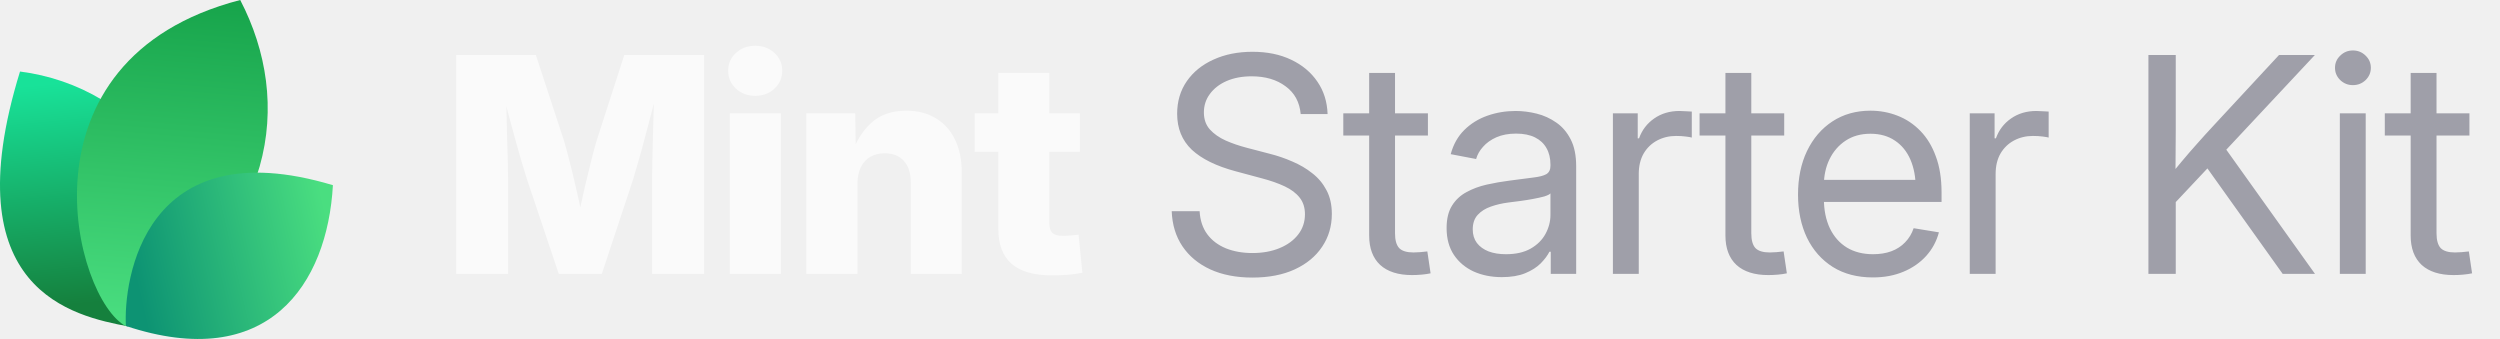
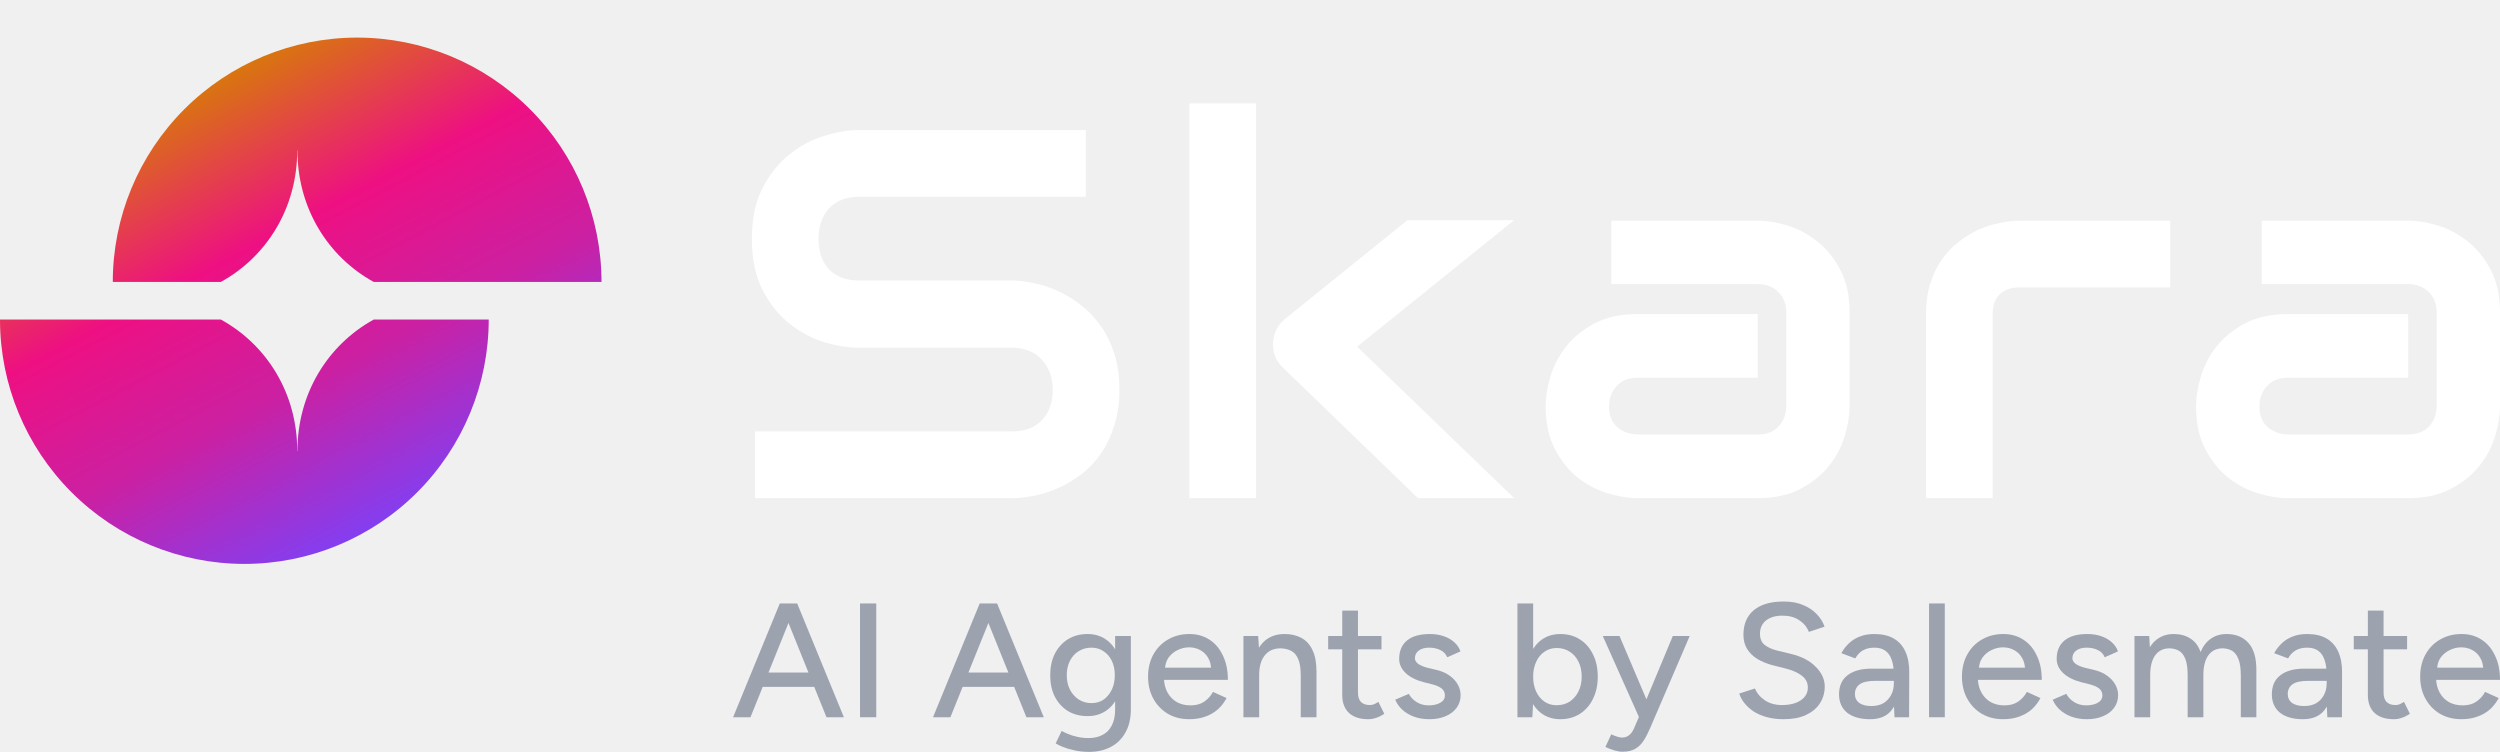
- <svg xmlns="http://www.w3.org/2000/svg" width="177" height="24" viewBox="0 0 177 24" fill="none">
-   <path d="M9.061 23.108C5.268 22.377 -3.391 20.627 1.417 5.064C9.634 6.099 16.973 14.064 9.061 23.108Z" fill="url(#paint0_linear_17557_2145)" />
-   <path d="M8.919 23.094C5.276 21.222 0.784 4.209 17.007 0C20.757 7.193 19.621 16.545 8.919 23.094Z" fill="url(#paint1_linear_17557_2145)" />
-   <path d="M8.914 23.079C8.735 19.882 10.159 9.085 23.57 13.111C23.181 20.123 18.984 26.418 8.914 23.079Z" fill="url(#paint2_linear_17557_2145)" />
-   <path d="M32.301 19.392V3.894H37.938L39.925 9.948C40.036 10.315 40.164 10.787 40.31 11.362C40.462 11.938 40.611 12.552 40.757 13.204C40.91 13.855 41.048 14.483 41.173 15.086C41.305 15.682 41.412 16.192 41.495 16.615H40.695C40.771 16.192 40.871 15.682 40.996 15.086C41.128 14.49 41.267 13.866 41.412 13.214C41.565 12.562 41.714 11.948 41.86 11.373C42.005 10.79 42.133 10.315 42.244 9.948L44.2 3.894H49.848V19.392H46.166V12.704C46.166 12.357 46.173 11.917 46.187 11.383C46.2 10.849 46.214 10.27 46.228 9.646C46.249 9.022 46.266 8.391 46.28 7.753C46.301 7.115 46.311 6.519 46.311 5.964H46.623C46.485 6.561 46.332 7.181 46.166 7.826C45.999 8.471 45.833 9.102 45.666 9.719C45.507 10.336 45.351 10.901 45.198 11.414C45.053 11.928 44.928 12.357 44.824 12.704L42.608 19.392H39.561L37.314 12.704C37.203 12.357 37.072 11.928 36.919 11.414C36.773 10.901 36.614 10.34 36.441 9.729C36.274 9.112 36.104 8.481 35.931 7.836C35.764 7.192 35.608 6.567 35.463 5.964H35.827C35.834 6.512 35.844 7.105 35.858 7.743C35.872 8.374 35.886 9.005 35.9 9.636C35.92 10.26 35.938 10.839 35.952 11.373C35.965 11.907 35.972 12.351 35.972 12.704V19.392H32.301ZM51.668 19.392V8.024H55.288V19.392H51.668ZM53.468 6.786C52.927 6.786 52.473 6.616 52.105 6.276C51.738 5.93 51.554 5.507 51.554 5.007C51.554 4.508 51.738 4.088 52.105 3.749C52.473 3.409 52.927 3.239 53.468 3.239C54.009 3.239 54.463 3.409 54.83 3.749C55.198 4.082 55.382 4.501 55.382 5.007C55.382 5.507 55.198 5.93 54.83 6.276C54.463 6.616 54.009 6.786 53.468 6.786ZM60.708 13.027V19.392H57.088V8.024H60.551L60.593 10.967H60.281C60.593 10.024 61.061 9.268 61.685 8.7C62.309 8.124 63.138 7.836 64.171 7.836C64.975 7.836 65.672 8.017 66.262 8.377C66.851 8.731 67.302 9.234 67.614 9.885C67.933 10.537 68.092 11.307 68.092 12.194V19.392H64.483V12.912C64.483 12.26 64.32 11.754 63.994 11.394C63.675 11.033 63.221 10.853 62.632 10.853C62.25 10.853 61.914 10.936 61.623 11.102C61.332 11.269 61.106 11.515 60.947 11.841C60.787 12.16 60.708 12.555 60.708 13.027ZM76.456 8.024V10.749H69.008V8.024H76.456ZM70.683 5.163H74.292V15.783C74.292 16.102 74.361 16.334 74.5 16.48C74.646 16.625 74.899 16.698 75.259 16.698C75.405 16.698 75.596 16.688 75.831 16.667C76.074 16.646 76.251 16.629 76.362 16.615L76.632 19.309C76.313 19.378 75.963 19.427 75.582 19.455C75.207 19.482 74.836 19.496 74.469 19.496C73.2 19.496 72.25 19.222 71.619 18.674C70.995 18.127 70.683 17.308 70.683 16.22V5.163Z" fill="#FAFAFA" />
-   <path d="M88.667 19.652C87.523 19.652 86.528 19.458 85.682 19.07C84.843 18.681 84.188 18.137 83.716 17.437C83.245 16.736 82.992 15.908 82.957 14.951H84.933C84.968 15.596 85.148 16.14 85.474 16.584C85.8 17.021 86.24 17.354 86.795 17.582C87.35 17.804 87.974 17.915 88.667 17.915C89.388 17.915 90.026 17.801 90.581 17.572C91.143 17.343 91.583 17.024 91.902 16.615C92.228 16.199 92.391 15.717 92.391 15.169C92.391 14.698 92.266 14.306 92.017 13.994C91.767 13.675 91.413 13.408 90.956 13.193C90.498 12.978 89.954 12.787 89.323 12.621L87.502 12.132C86.123 11.765 85.082 11.255 84.382 10.603C83.689 9.944 83.342 9.095 83.342 8.055C83.342 7.174 83.571 6.404 84.028 5.746C84.486 5.087 85.117 4.577 85.921 4.217C86.726 3.849 87.645 3.666 88.678 3.666C89.718 3.666 90.63 3.853 91.413 4.227C92.204 4.602 92.824 5.122 93.275 5.787C93.726 6.446 93.965 7.209 93.993 8.076H92.089C92.013 7.23 91.656 6.574 91.018 6.11C90.387 5.638 89.586 5.403 88.615 5.403C87.95 5.403 87.36 5.513 86.847 5.735C86.341 5.957 85.946 6.262 85.661 6.651C85.377 7.032 85.235 7.469 85.235 7.961C85.235 8.447 85.377 8.849 85.661 9.168C85.946 9.48 86.317 9.74 86.774 9.948C87.232 10.149 87.724 10.319 88.251 10.457L89.884 10.884C90.439 11.023 90.977 11.206 91.496 11.435C92.023 11.657 92.495 11.934 92.911 12.267C93.334 12.593 93.67 12.995 93.92 13.474C94.17 13.945 94.294 14.504 94.294 15.149C94.294 16.015 94.066 16.788 93.608 17.468C93.157 18.148 92.512 18.681 91.673 19.07C90.834 19.458 89.832 19.652 88.667 19.652ZM101.097 8.024V9.594H95.106V8.024H101.097ZM96.937 5.163H98.767V16.521C98.767 17 98.865 17.347 99.059 17.562C99.26 17.77 99.6 17.874 100.078 17.874C100.21 17.874 100.366 17.867 100.546 17.853C100.733 17.832 100.903 17.815 101.056 17.801L101.285 19.351C101.097 19.392 100.886 19.423 100.65 19.444C100.414 19.465 100.189 19.475 99.974 19.475C98.996 19.475 98.244 19.236 97.717 18.758C97.197 18.272 96.937 17.579 96.937 16.677V5.163ZM106.33 19.621C105.595 19.621 104.932 19.489 104.343 19.226C103.754 18.955 103.285 18.564 102.939 18.05C102.592 17.53 102.419 16.896 102.419 16.147C102.419 15.495 102.547 14.965 102.804 14.556C103.06 14.146 103.403 13.828 103.833 13.599C104.263 13.363 104.742 13.186 105.269 13.068C105.796 12.95 106.333 12.857 106.881 12.787C107.574 12.69 108.132 12.617 108.555 12.569C108.978 12.52 109.287 12.441 109.481 12.33C109.675 12.212 109.772 12.014 109.772 11.737V11.654C109.772 11.203 109.679 10.815 109.492 10.489C109.311 10.163 109.041 9.91 108.68 9.729C108.32 9.549 107.872 9.459 107.338 9.459C106.805 9.459 106.34 9.546 105.945 9.719C105.556 9.892 105.241 10.118 104.998 10.395C104.755 10.665 104.593 10.953 104.509 11.258L102.71 10.915C102.897 10.222 103.22 9.65 103.677 9.199C104.135 8.748 104.679 8.412 105.31 8.19C105.941 7.968 106.607 7.857 107.307 7.857C107.8 7.857 108.295 7.92 108.795 8.044C109.301 8.169 109.765 8.381 110.188 8.679C110.611 8.97 110.951 9.369 111.208 9.875C111.464 10.374 111.593 11.005 111.593 11.768V19.392H109.793V17.822H109.7C109.568 18.085 109.363 18.359 109.086 18.643C108.809 18.921 108.444 19.153 107.994 19.34C107.543 19.527 106.988 19.621 106.33 19.621ZM106.621 17.998C107.321 17.998 107.904 17.867 108.368 17.603C108.84 17.333 109.19 16.986 109.419 16.563C109.654 16.133 109.772 15.682 109.772 15.211V13.692C109.703 13.769 109.554 13.841 109.325 13.911C109.096 13.973 108.829 14.032 108.524 14.088C108.226 14.143 107.921 14.192 107.609 14.233C107.304 14.275 107.033 14.309 106.798 14.337C106.354 14.393 105.938 14.49 105.549 14.628C105.168 14.76 104.86 14.954 104.624 15.211C104.388 15.467 104.27 15.811 104.27 16.241C104.27 16.615 104.367 16.934 104.561 17.198C104.762 17.461 105.04 17.662 105.393 17.801C105.747 17.933 106.156 17.998 106.621 17.998ZM114.193 19.392V8.024H115.951V9.792H116.045C116.253 9.209 116.61 8.741 117.116 8.388C117.622 8.034 118.219 7.857 118.905 7.857C119.058 7.857 119.217 7.864 119.384 7.878C119.55 7.885 119.682 7.892 119.779 7.899V9.74C119.716 9.719 119.578 9.695 119.363 9.667C119.155 9.639 118.922 9.625 118.666 9.625C118.174 9.625 117.726 9.733 117.324 9.948C116.922 10.163 116.603 10.471 116.367 10.874C116.138 11.276 116.024 11.758 116.024 12.319V19.392H114.193ZM126.322 8.024V9.594H120.33V8.024H126.322ZM122.161 5.163H123.992V16.521C123.992 17 124.089 17.347 124.283 17.562C124.484 17.77 124.824 17.874 125.302 17.874C125.434 17.874 125.59 17.867 125.77 17.853C125.958 17.832 126.127 17.815 126.28 17.801L126.509 19.351C126.322 19.392 126.11 19.423 125.874 19.444C125.639 19.465 125.413 19.475 125.198 19.475C124.221 19.475 123.468 19.236 122.941 18.758C122.421 18.272 122.161 17.579 122.161 16.677V5.163ZM132.604 19.642C131.502 19.642 130.555 19.396 129.765 18.903C128.974 18.404 128.364 17.714 127.934 16.834C127.511 15.946 127.3 14.927 127.3 13.775C127.3 12.611 127.511 11.584 127.934 10.697C128.364 9.802 128.964 9.102 129.734 8.596C130.51 8.089 131.408 7.836 132.428 7.836C133.1 7.836 133.738 7.954 134.341 8.19C134.952 8.426 135.489 8.783 135.954 9.261C136.425 9.74 136.793 10.343 137.056 11.071C137.327 11.792 137.462 12.645 137.462 13.63V14.296H128.433V12.735H136.463L135.631 13.297C135.631 12.541 135.506 11.876 135.257 11.3C135.007 10.725 134.643 10.277 134.165 9.958C133.686 9.632 133.107 9.469 132.428 9.469C131.748 9.469 131.162 9.632 130.67 9.958C130.177 10.284 129.796 10.725 129.526 11.279C129.262 11.827 129.13 12.441 129.13 13.12V14.046C129.13 14.864 129.273 15.572 129.557 16.168C129.841 16.757 130.243 17.211 130.763 17.53C131.283 17.842 131.901 17.998 132.615 17.998C133.093 17.998 133.523 17.929 133.905 17.79C134.293 17.645 134.619 17.433 134.882 17.156C135.153 16.879 135.354 16.546 135.486 16.157L137.275 16.449C137.108 17.08 136.81 17.634 136.38 18.113C135.95 18.591 135.413 18.966 134.768 19.236C134.123 19.507 133.402 19.642 132.604 19.642ZM139.459 19.392V8.024H141.217V9.792H141.311C141.519 9.209 141.876 8.741 142.382 8.388C142.888 8.034 143.485 7.857 144.171 7.857C144.324 7.857 144.483 7.864 144.649 7.878C144.816 7.885 144.948 7.892 145.045 7.899V9.74C144.982 9.719 144.844 9.695 144.629 9.667C144.421 9.639 144.188 9.625 143.932 9.625C143.439 9.625 142.992 9.733 142.59 9.948C142.188 10.163 141.869 10.471 141.633 10.874C141.404 11.276 141.29 11.758 141.29 12.319V19.392H139.459ZM153.429 14.961V12.715C153.783 12.257 154.136 11.82 154.49 11.404C154.844 10.981 155.204 10.565 155.572 10.156C155.939 9.74 156.314 9.327 156.695 8.918L161.355 3.894H163.893L157.277 10.967H157.184L153.429 14.961ZM152.108 19.392V3.894H154.043V9.241L154.022 12.559L154.043 13.505V19.392H152.108ZM161.615 19.392L155.967 11.477L157.173 9.969L163.903 19.392H161.615ZM165.661 19.392V8.024H167.492V19.392H165.661ZM166.587 6.027C166.24 6.027 165.942 5.909 165.692 5.673C165.443 5.43 165.318 5.139 165.318 4.799C165.318 4.459 165.443 4.172 165.692 3.936C165.942 3.693 166.24 3.572 166.587 3.572C166.934 3.572 167.232 3.693 167.482 3.936C167.731 4.172 167.856 4.459 167.856 4.799C167.856 5.139 167.731 5.43 167.482 5.673C167.232 5.909 166.934 6.027 166.587 6.027ZM174.836 8.024V9.594H168.844V8.024H174.836ZM170.675 5.163H172.506V16.521C172.506 17 172.603 17.347 172.797 17.562C172.998 17.77 173.338 17.874 173.816 17.874C173.948 17.874 174.104 17.867 174.284 17.853C174.472 17.832 174.641 17.815 174.794 17.801L175.023 19.351C174.836 19.392 174.624 19.423 174.388 19.444C174.153 19.465 173.927 19.475 173.712 19.475C172.735 19.475 171.982 19.236 171.455 18.758C170.935 18.272 170.675 17.579 170.675 16.677V5.163Z" fill="#9F9FA9" />
+ <svg xmlns="http://www.w3.org/2000/svg" width="133" height="40" viewBox="0 0 133 40" fill="none">
+   <path d="M26 17C26 20.448 24.63 23.754 22.192 26.192C19.754 28.63 16.448 30 13 30C9.552 30 6.246 28.63 3.808 26.192C1.37 23.754 3.63693e-05 20.448 0 17H11.75C14.202 18.347 15.821 20.94 15.812 24H15.825C15.82 20.942 17.436 18.348 19.883 17H26ZM19 2C22.448 2 25.754 3.37 28.192 5.808C30.63 8.246 32 11.552 32 15H19.883C17.436 13.652 15.82 11.058 15.825 8H15.812C15.812 11.06 14.196 13.653 11.747 15H6C6 11.552 7.37 8.246 9.808 5.808C12.246 3.37 15.552 2 19 2Z" fill="url(#paint0_linear_23587_8270)" />
+   <path d="M59.553 20.738C59.553 21.439 59.462 22.072 59.28 22.636C59.108 23.191 58.876 23.683 58.584 24.11C58.293 24.538 57.952 24.902 57.561 25.203C57.17 25.503 56.765 25.749 56.347 25.94C55.928 26.131 55.501 26.272 55.064 26.363C54.636 26.454 54.232 26.5 53.85 26.5H40.164V22.95H53.85C54.532 22.95 55.059 22.75 55.432 22.349C55.815 21.949 56.006 21.412 56.006 20.738C56.006 20.41 55.956 20.11 55.855 19.837C55.755 19.564 55.61 19.327 55.419 19.127C55.237 18.927 55.01 18.772 54.737 18.663C54.473 18.553 54.177 18.499 53.85 18.499H45.69C45.117 18.499 44.498 18.399 43.834 18.198C43.17 17.989 42.552 17.657 41.978 17.202C41.414 16.746 40.941 16.15 40.559 15.413C40.187 14.676 40 13.774 40 12.709C40 11.644 40.187 10.748 40.559 10.02C40.941 9.282 41.414 8.686 41.978 8.231C42.552 7.767 43.17 7.434 43.834 7.234C44.498 7.025 45.117 6.92 45.69 6.92H57.766V10.47H45.69C45.017 10.47 44.489 10.675 44.107 11.085C43.734 11.494 43.548 12.036 43.548 12.709C43.548 13.392 43.734 13.934 44.107 14.334C44.489 14.726 45.017 14.921 45.69 14.921H53.877C54.259 14.93 54.664 14.985 55.091 15.085C55.519 15.176 55.942 15.322 56.36 15.522C56.788 15.722 57.193 15.977 57.575 16.287C57.957 16.587 58.293 16.951 58.584 17.379C58.885 17.807 59.121 18.298 59.294 18.854C59.467 19.409 59.553 20.037 59.553 20.738Z" fill="white" />
+   <path d="M80.552 26.5H75.435L68.285 19.591C67.885 19.227 67.698 18.772 67.726 18.226C67.744 17.971 67.807 17.734 67.917 17.516C68.035 17.288 68.194 17.097 68.394 16.942L74.876 11.713H80.552L72.201 18.444L80.552 26.5ZM66.825 26.5H63.277V5.5H66.825V26.5Z" fill="white" />
+   <path d="M98.398 21.612C98.398 22.103 98.312 22.636 98.139 23.209C97.966 23.774 97.684 24.302 97.293 24.793C96.911 25.276 96.406 25.681 95.779 26.009C95.16 26.336 94.405 26.5 93.513 26.5H87.114C86.623 26.5 86.091 26.413 85.518 26.241C84.954 26.068 84.426 25.79 83.935 25.408C83.453 25.016 83.048 24.511 82.72 23.892C82.393 23.264 82.229 22.504 82.229 21.612C82.229 21.12 82.316 20.588 82.488 20.014C82.661 19.441 82.939 18.913 83.321 18.43C83.712 17.939 84.217 17.529 84.835 17.202C85.463 16.874 86.223 16.71 87.114 16.71H93.513V20.096H87.114C86.632 20.096 86.259 20.246 85.995 20.547C85.731 20.838 85.599 21.202 85.599 21.639C85.599 22.103 85.749 22.468 86.05 22.732C86.359 22.986 86.723 23.114 87.141 23.114H93.513C93.996 23.114 94.369 22.968 94.632 22.677C94.896 22.386 95.028 22.021 95.028 21.584V16.628C95.028 16.164 94.883 15.795 94.591 15.522C94.309 15.249 93.95 15.113 93.513 15.113H85.722V11.74H93.513C94.005 11.74 94.532 11.826 95.096 11.999C95.669 12.172 96.197 12.454 96.679 12.846C97.17 13.228 97.58 13.733 97.907 14.361C98.235 14.98 98.398 15.736 98.398 16.628V21.612Z" fill="white" />
+   <path d="M115.454 15.29H107.471C106.989 15.29 106.625 15.413 106.38 15.659C106.134 15.895 106.011 16.246 106.011 16.71V26.5H102.464V16.71C102.464 16.1 102.541 15.554 102.696 15.072C102.85 14.589 103.055 14.166 103.31 13.802C103.573 13.428 103.874 13.114 104.21 12.86C104.547 12.596 104.897 12.382 105.261 12.218C105.634 12.054 106.007 11.936 106.38 11.863C106.762 11.781 107.117 11.74 107.444 11.74H115.454V15.29Z" fill="white" />
+   <path d="M133 21.612C133 22.103 132.914 22.636 132.741 23.209C132.568 23.774 132.286 24.302 131.895 24.793C131.513 25.276 131.008 25.681 130.38 26.009C129.762 26.336 129.007 26.5 128.115 26.5H121.716C121.224 26.5 120.692 26.413 120.119 26.241C119.555 26.068 119.028 25.79 118.536 25.408C118.054 25.016 117.649 24.511 117.322 23.892C116.994 23.264 116.831 22.504 116.831 21.612C116.831 21.12 116.917 20.588 117.09 20.014C117.263 19.441 117.54 18.913 117.922 18.43C118.313 17.939 118.818 17.529 119.437 17.202C120.065 16.874 120.824 16.71 121.716 16.71H128.115V20.096H121.716C121.233 20.096 120.86 20.246 120.597 20.547C120.333 20.838 120.201 21.202 120.201 21.639C120.201 22.103 120.351 22.468 120.651 22.732C120.961 22.986 121.324 23.114 121.743 23.114H128.115C128.597 23.114 128.97 22.968 129.234 22.677C129.498 22.386 129.63 22.021 129.63 21.584V16.628C129.63 16.164 129.484 15.795 129.193 15.522C128.911 15.249 128.552 15.113 128.115 15.113H120.324V11.74H128.115C128.606 11.74 129.134 11.826 129.698 11.999C130.271 12.172 130.799 12.454 131.281 12.846C131.772 13.228 132.181 13.733 132.509 14.361C132.836 14.98 133 15.736 133 16.628V21.612Z" fill="white" />
+   <path d="M130.947 38.262C130.518 38.262 130.139 38.166 129.81 37.976C129.481 37.78 129.223 37.512 129.035 37.172C128.847 36.832 128.753 36.44 128.753 35.996C128.753 35.552 128.847 35.16 129.035 34.819C129.223 34.479 129.481 34.214 129.81 34.024C130.145 33.828 130.527 33.73 130.956 33.73C131.361 33.73 131.717 33.831 132.022 34.032C132.327 34.228 132.565 34.511 132.736 34.88C132.912 35.243 133 35.673 133 36.169H129.44L129.599 36.039C129.599 36.344 129.661 36.61 129.784 36.835C129.907 37.059 130.075 37.232 130.286 37.353C130.498 37.469 130.738 37.526 131.009 37.526C131.302 37.526 131.546 37.46 131.74 37.328C131.94 37.189 132.095 37.016 132.207 36.809L132.93 37.137C132.812 37.362 132.659 37.561 132.471 37.734C132.283 37.901 132.06 38.031 131.802 38.123C131.549 38.215 131.264 38.262 130.947 38.262ZM129.652 35.65L129.484 35.52H132.269L132.11 35.65C132.11 35.396 132.057 35.18 131.951 35.001C131.846 34.817 131.705 34.678 131.529 34.586C131.352 34.488 131.156 34.439 130.938 34.439C130.727 34.439 130.521 34.488 130.321 34.586C130.128 34.678 129.966 34.814 129.837 34.992C129.713 35.171 129.652 35.39 129.652 35.65Z" fill="#9CA3AF" />
+   <path d="M127.353 38.262C126.912 38.262 126.572 38.152 126.331 37.933C126.09 37.708 125.97 37.388 125.97 36.973V32.484H126.807V36.852C126.807 37.065 126.86 37.23 126.965 37.345C127.077 37.454 127.236 37.509 127.441 37.509C127.5 37.509 127.565 37.498 127.635 37.475C127.705 37.452 127.791 37.405 127.891 37.336L128.208 37.976C128.055 38.074 127.908 38.146 127.767 38.192C127.632 38.239 127.494 38.262 127.353 38.262ZM125.221 34.543V33.834H128.058V34.543H125.221Z" fill="#9CA3AF" />
+   <path d="M123.814 38.158L123.779 37.405V35.901C123.779 35.583 123.741 35.318 123.664 35.105C123.594 34.892 123.482 34.73 123.33 34.62C123.183 34.511 122.986 34.456 122.739 34.456C122.51 34.456 122.31 34.502 122.14 34.595C121.976 34.687 121.838 34.831 121.726 35.027L120.986 34.75C121.092 34.554 121.224 34.381 121.382 34.231C121.541 34.076 121.732 33.955 121.955 33.868C122.178 33.776 122.44 33.73 122.739 33.73C123.156 33.73 123.503 33.81 123.779 33.972C124.055 34.133 124.261 34.367 124.396 34.672C124.537 34.978 124.604 35.356 124.598 35.805L124.59 38.158H123.814ZM122.519 38.262C121.996 38.262 121.588 38.146 121.294 37.916C121.006 37.679 120.862 37.353 120.862 36.938C120.862 36.494 121.012 36.157 121.312 35.926C121.617 35.69 122.04 35.572 122.581 35.572H123.805V36.221H122.81C122.404 36.221 122.12 36.284 121.955 36.411C121.791 36.532 121.708 36.702 121.708 36.921C121.708 37.123 121.785 37.281 121.937 37.397C122.096 37.506 122.313 37.561 122.589 37.561C122.83 37.561 123.039 37.512 123.215 37.414C123.391 37.31 123.529 37.166 123.629 36.982C123.729 36.797 123.779 36.587 123.779 36.35H124.07C124.07 36.938 123.941 37.405 123.682 37.751C123.429 38.092 123.042 38.262 122.519 38.262Z" fill="#9CA3AF" />
+   <path d="M113.554 38.158V33.834H114.338L114.374 34.43C114.515 34.2 114.691 34.027 114.902 33.911C115.114 33.79 115.358 33.73 115.634 33.73C115.986 33.73 116.286 33.81 116.532 33.972C116.779 34.128 116.958 34.367 117.07 34.69C117.199 34.378 117.381 34.142 117.616 33.98C117.851 33.813 118.13 33.73 118.453 33.73C118.953 33.73 119.343 33.891 119.625 34.214C119.907 34.531 120.045 35.021 120.039 35.684V38.158H119.211V35.944C119.211 35.552 119.167 35.255 119.079 35.053C118.997 34.845 118.885 34.701 118.744 34.62C118.603 34.54 118.439 34.497 118.251 34.491C117.922 34.491 117.666 34.615 117.484 34.863C117.308 35.111 117.22 35.459 117.22 35.909V38.158H116.383V35.944C116.383 35.552 116.342 35.255 116.259 35.053C116.177 34.845 116.063 34.701 115.916 34.62C115.775 34.54 115.61 34.497 115.422 34.491C115.093 34.491 114.838 34.615 114.656 34.863C114.479 35.111 114.391 35.459 114.391 35.909V38.158H113.554Z" fill="#9CA3AF" />
+   <path d="M111.027 38.262C110.716 38.262 110.437 38.215 110.19 38.123C109.949 38.031 109.744 37.907 109.573 37.751C109.409 37.596 109.285 37.42 109.203 37.224L109.926 36.912C110.02 37.091 110.161 37.238 110.349 37.353C110.537 37.469 110.745 37.526 110.974 37.526C111.227 37.526 111.435 37.48 111.6 37.388C111.764 37.296 111.846 37.166 111.846 36.999C111.846 36.837 111.785 36.711 111.661 36.618C111.538 36.526 111.359 36.451 111.124 36.394L110.71 36.29C110.299 36.18 109.979 36.016 109.749 35.797C109.526 35.578 109.415 35.33 109.415 35.053C109.415 34.632 109.553 34.306 109.829 34.076C110.105 33.845 110.513 33.73 111.053 33.73C111.318 33.73 111.559 33.767 111.776 33.842C111.999 33.917 112.187 34.024 112.34 34.162C112.499 34.3 112.61 34.465 112.675 34.655L111.97 34.967C111.899 34.794 111.779 34.667 111.609 34.586C111.438 34.499 111.239 34.456 111.009 34.456C110.774 34.456 110.589 34.508 110.454 34.612C110.319 34.71 110.252 34.848 110.252 35.027C110.252 35.125 110.307 35.22 110.419 35.312C110.537 35.399 110.707 35.471 110.93 35.529L111.406 35.641C111.694 35.71 111.932 35.817 112.12 35.961C112.308 36.099 112.449 36.258 112.543 36.437C112.637 36.61 112.684 36.791 112.684 36.982C112.684 37.241 112.61 37.469 112.463 37.665C112.322 37.855 112.125 38.002 111.873 38.106C111.626 38.21 111.344 38.262 111.027 38.262Z" fill="#9CA3AF" />
+   <path d="M106.57 38.262C106.141 38.262 105.762 38.166 105.433 37.976C105.104 37.78 104.846 37.512 104.658 37.172C104.47 36.832 104.376 36.44 104.376 35.996C104.376 35.552 104.47 35.16 104.658 34.819C104.846 34.479 105.104 34.214 105.433 34.024C105.768 33.828 106.15 33.73 106.579 33.73C106.984 33.73 107.339 33.831 107.645 34.032C107.95 34.228 108.188 34.511 108.359 34.88C108.535 35.243 108.623 35.673 108.623 36.169H105.063L105.222 36.039C105.222 36.344 105.283 36.61 105.407 36.835C105.53 37.059 105.698 37.232 105.909 37.353C106.121 37.469 106.361 37.526 106.632 37.526C106.925 37.526 107.169 37.46 107.363 37.328C107.563 37.189 107.718 37.016 107.83 36.809L108.552 37.137C108.435 37.362 108.282 37.561 108.094 37.734C107.906 37.901 107.683 38.031 107.425 38.123C107.172 38.215 106.887 38.262 106.57 38.262ZM105.275 35.65L105.107 35.52H107.892L107.733 35.65C107.733 35.396 107.68 35.18 107.574 35.001C107.469 34.817 107.328 34.678 107.151 34.586C106.975 34.488 106.778 34.439 106.561 34.439C106.35 34.439 106.144 34.488 105.944 34.586C105.75 34.678 105.589 34.814 105.46 34.992C105.336 35.171 105.275 35.39 105.275 35.65Z" fill="#9CA3AF" />
+   <path d="M102.626 38.158V32.104H103.463V38.158H102.626Z" fill="#9CA3AF" />
+   <path d="M100.788 38.158L100.753 37.405V35.901C100.753 35.583 100.715 35.318 100.638 35.105C100.568 34.892 100.456 34.73 100.303 34.62C100.157 34.511 99.96 34.456 99.713 34.456C99.484 34.456 99.284 34.502 99.114 34.595C98.95 34.687 98.811 34.831 98.7 35.027L97.96 34.75C98.065 34.554 98.198 34.381 98.356 34.231C98.515 34.076 98.706 33.955 98.929 33.868C99.152 33.776 99.413 33.73 99.713 33.73C100.13 33.73 100.477 33.81 100.753 33.972C101.029 34.133 101.235 34.367 101.37 34.672C101.511 34.978 101.578 35.356 101.572 35.805L101.563 38.158H100.788ZM99.493 38.262C98.97 38.262 98.562 38.146 98.268 37.916C97.98 37.679 97.836 37.353 97.836 36.938C97.836 36.494 97.986 36.157 98.286 35.926C98.591 35.69 99.014 35.572 99.555 35.572H100.779V36.221H99.784C99.378 36.221 99.093 36.284 98.929 36.411C98.764 36.532 98.682 36.702 98.682 36.921C98.682 37.123 98.759 37.281 98.911 37.397C99.07 37.506 99.287 37.561 99.563 37.561C99.804 37.561 100.013 37.512 100.189 37.414C100.365 37.31 100.503 37.166 100.603 36.982C100.703 36.797 100.753 36.587 100.753 36.35H101.044C101.044 36.938 100.914 37.405 100.656 37.751C100.403 38.092 100.016 38.262 99.493 38.262Z" fill="#9CA3AF" />
+   <path d="M94.882 38.262C94.553 38.262 94.253 38.224 93.983 38.149C93.719 38.074 93.487 37.973 93.287 37.846C93.093 37.714 92.932 37.567 92.802 37.405C92.673 37.244 92.582 37.074 92.529 36.895L93.366 36.627C93.454 36.863 93.622 37.068 93.869 37.241C94.115 37.414 94.418 37.503 94.776 37.509C95.211 37.509 95.552 37.426 95.798 37.258C96.051 37.085 96.177 36.858 96.177 36.575C96.177 36.316 96.069 36.105 95.851 35.944C95.634 35.777 95.346 35.65 94.988 35.563L94.274 35.382C93.992 35.307 93.734 35.2 93.499 35.062C93.269 34.923 93.087 34.747 92.952 34.534C92.817 34.321 92.75 34.064 92.75 33.764C92.75 33.211 92.932 32.778 93.296 32.467C93.666 32.156 94.198 32 94.891 32C95.29 32 95.637 32.063 95.93 32.19C96.224 32.311 96.465 32.473 96.653 32.675C96.847 32.876 96.985 33.098 97.067 33.34L96.23 33.617C96.13 33.358 95.96 33.15 95.719 32.995C95.478 32.833 95.181 32.752 94.829 32.752C94.459 32.752 94.165 32.839 93.948 33.012C93.736 33.185 93.631 33.421 93.631 33.721C93.631 33.975 93.713 34.171 93.877 34.309C94.048 34.442 94.274 34.543 94.556 34.612L95.27 34.785C95.845 34.923 96.289 35.154 96.6 35.477C96.917 35.794 97.076 36.143 97.076 36.523C97.076 36.852 96.991 37.149 96.82 37.414C96.656 37.673 96.409 37.881 96.08 38.037C95.757 38.187 95.358 38.262 94.882 38.262Z" fill="#9CA3AF" />
+   <path d="M86.316 39.991C86.187 39.991 86.043 39.968 85.884 39.922C85.731 39.876 85.573 39.816 85.408 39.74L85.717 39.066C85.846 39.124 85.957 39.167 86.052 39.196C86.151 39.224 86.231 39.239 86.289 39.239C86.436 39.239 86.56 39.199 86.659 39.118C86.765 39.037 86.85 38.925 86.915 38.781L87.426 37.596L88.994 33.834H89.893L87.805 38.694C87.693 38.959 87.576 39.19 87.452 39.386C87.329 39.582 87.176 39.732 86.994 39.836C86.818 39.94 86.592 39.991 86.316 39.991ZM87.197 38.158L85.267 33.834H86.157L87.752 37.587L88.007 38.158H87.197Z" fill="#9CA3AF" />
+   <path d="M80.727 38.158V32.104H81.564V37.353L81.52 38.158H80.727ZM83.01 38.262C82.639 38.262 82.316 38.166 82.04 37.976C81.77 37.786 81.561 37.521 81.415 37.181C81.268 36.84 81.194 36.445 81.194 35.996C81.194 35.54 81.268 35.145 81.415 34.811C81.561 34.471 81.77 34.205 82.04 34.015C82.316 33.825 82.639 33.73 83.01 33.73C83.403 33.73 83.75 33.825 84.049 34.015C84.349 34.205 84.581 34.471 84.745 34.811C84.916 35.145 85.001 35.54 85.001 35.996C85.001 36.445 84.916 36.84 84.745 37.181C84.581 37.521 84.349 37.786 84.049 37.976C83.75 38.166 83.403 38.262 83.01 38.262ZM82.807 37.518C83.071 37.518 83.303 37.454 83.503 37.328C83.703 37.195 83.858 37.016 83.97 36.791C84.087 36.561 84.146 36.295 84.146 35.996C84.146 35.696 84.09 35.434 83.979 35.209C83.867 34.978 83.711 34.799 83.512 34.672C83.312 34.54 83.08 34.474 82.816 34.474C82.575 34.474 82.357 34.54 82.164 34.672C81.976 34.799 81.829 34.978 81.723 35.209C81.617 35.439 81.564 35.702 81.564 35.996C81.564 36.295 81.617 36.561 81.723 36.791C81.829 37.016 81.976 37.195 82.164 37.328C82.352 37.454 82.566 37.518 82.807 37.518Z" fill="#9CA3AF" />
+   <path d="M76.049 38.262C75.738 38.262 75.459 38.215 75.212 38.123C74.971 38.031 74.765 37.907 74.595 37.751C74.431 37.596 74.307 37.42 74.225 37.224L74.948 36.912C75.041 37.091 75.183 37.238 75.371 37.353C75.558 37.469 75.767 37.526 75.996 37.526C76.249 37.526 76.457 37.48 76.622 37.388C76.786 37.296 76.868 37.166 76.868 36.999C76.868 36.837 76.807 36.711 76.683 36.618C76.56 36.526 76.381 36.451 76.146 36.394L75.732 36.29C75.32 36.18 75 36.016 74.771 35.797C74.548 35.578 74.436 35.33 74.436 35.053C74.436 34.632 74.575 34.306 74.851 34.076C75.127 33.845 75.535 33.73 76.075 33.73C76.34 33.73 76.581 33.767 76.798 33.842C77.021 33.917 77.209 34.024 77.362 34.162C77.52 34.3 77.632 34.465 77.697 34.655L76.992 34.967C76.921 34.794 76.801 34.667 76.63 34.586C76.46 34.499 76.26 34.456 76.031 34.456C75.796 34.456 75.611 34.508 75.476 34.612C75.341 34.71 75.274 34.848 75.274 35.027C75.274 35.125 75.329 35.22 75.441 35.312C75.558 35.399 75.729 35.471 75.952 35.529L76.428 35.641C76.716 35.71 76.954 35.817 77.141 35.961C77.329 36.099 77.471 36.258 77.564 36.437C77.659 36.61 77.705 36.791 77.705 36.982C77.705 37.241 77.632 37.469 77.485 37.665C77.344 37.855 77.147 38.002 76.895 38.106C76.648 38.21 76.366 38.262 76.049 38.262Z" fill="#9CA3AF" />
+   <path d="M72.791 38.262C72.35 38.262 72.009 38.152 71.769 37.933C71.528 37.708 71.407 37.388 71.407 36.973V32.484H72.244V36.852C72.244 37.065 72.297 37.23 72.403 37.345C72.515 37.454 72.673 37.509 72.879 37.509C72.938 37.509 73.002 37.498 73.073 37.475C73.143 37.452 73.228 37.405 73.328 37.336L73.645 37.976C73.493 38.074 73.346 38.146 73.205 38.192C73.07 38.239 72.932 38.262 72.791 38.262ZM70.658 34.543V33.834H73.496V34.543H70.658Z" fill="#9CA3AF" />
+   <path d="M66.151 38.158V33.834H66.935L66.988 34.629V38.158H66.151ZM69.2 38.158V35.944H70.037V38.158H69.2ZM69.2 35.944C69.2 35.552 69.153 35.255 69.059 35.053C68.971 34.845 68.844 34.701 68.68 34.62C68.521 34.54 68.336 34.497 68.125 34.491C67.766 34.491 67.487 34.615 67.288 34.863C67.088 35.111 66.988 35.459 66.988 35.909H66.627C66.627 35.454 66.694 35.065 66.829 34.742C66.97 34.413 67.167 34.162 67.42 33.989C67.678 33.816 67.984 33.73 68.336 33.73C68.683 33.73 68.982 33.799 69.235 33.937C69.493 34.076 69.69 34.292 69.825 34.586C69.966 34.874 70.037 35.255 70.037 35.728V35.944H69.2Z" fill="#9CA3AF" />
+   <path d="M63.271 38.262C62.842 38.262 62.463 38.166 62.134 37.976C61.805 37.78 61.547 37.512 61.359 37.172C61.171 36.832 61.077 36.44 61.077 35.996C61.077 35.552 61.171 35.16 61.359 34.819C61.547 34.479 61.805 34.214 62.134 34.024C62.469 33.828 62.851 33.73 63.28 33.73C63.685 33.73 64.04 33.831 64.346 34.032C64.651 34.228 64.889 34.511 65.06 34.88C65.236 35.243 65.324 35.673 65.324 36.169H61.764L61.923 36.039C61.923 36.344 61.985 36.61 62.108 36.835C62.231 37.059 62.399 37.232 62.61 37.353C62.822 37.469 63.062 37.526 63.333 37.526C63.626 37.526 63.87 37.46 64.064 37.328C64.264 37.189 64.419 37.016 64.531 36.809L65.254 37.137C65.136 37.362 64.983 37.561 64.795 37.734C64.607 37.901 64.384 38.031 64.126 38.123C63.873 38.215 63.588 38.262 63.271 38.262ZM61.976 35.65L61.808 35.52H64.593L64.434 35.65C64.434 35.396 64.381 35.18 64.275 35.001C64.17 34.817 64.029 34.678 63.853 34.586C63.676 34.488 63.48 34.439 63.262 34.439C63.051 34.439 62.845 34.488 62.645 34.586C62.452 34.678 62.29 34.814 62.161 34.992C62.038 35.171 61.976 35.39 61.976 35.65Z" fill="#9CA3AF" />
+   <path d="M57.942 40C57.648 40 57.381 39.971 57.14 39.913C56.899 39.862 56.697 39.801 56.532 39.732C56.368 39.663 56.244 39.602 56.162 39.55L56.479 38.884C56.556 38.93 56.664 38.982 56.805 39.04C56.946 39.103 57.111 39.155 57.299 39.196C57.487 39.242 57.695 39.265 57.924 39.265C58.194 39.265 58.435 39.21 58.647 39.1C58.858 38.997 59.023 38.832 59.14 38.608C59.264 38.383 59.325 38.094 59.325 37.743V33.834H60.162V37.725C60.162 38.221 60.065 38.636 59.871 38.971C59.684 39.311 59.422 39.568 59.087 39.74C58.758 39.913 58.377 40 57.942 40ZM57.862 38.097C57.463 38.097 57.114 38.008 56.814 37.829C56.52 37.645 56.288 37.391 56.118 37.068C55.953 36.739 55.871 36.362 55.871 35.935C55.871 35.491 55.953 35.105 56.118 34.776C56.288 34.448 56.52 34.191 56.814 34.007C57.114 33.822 57.463 33.73 57.862 33.73C58.227 33.73 58.544 33.822 58.814 34.007C59.09 34.191 59.302 34.45 59.449 34.785C59.601 35.114 59.678 35.5 59.678 35.944C59.678 36.37 59.601 36.748 59.449 37.077C59.302 37.4 59.09 37.651 58.814 37.829C58.544 38.008 58.227 38.097 57.862 38.097ZM58.074 37.405C58.321 37.405 58.535 37.342 58.717 37.215C58.899 37.083 59.043 36.907 59.149 36.688C59.255 36.463 59.308 36.206 59.308 35.918C59.308 35.63 59.255 35.376 59.149 35.157C59.043 34.938 58.896 34.768 58.708 34.647C58.526 34.52 58.312 34.456 58.065 34.456C57.807 34.456 57.578 34.52 57.378 34.647C57.184 34.768 57.031 34.938 56.92 35.157C56.808 35.376 56.752 35.63 56.752 35.918C56.752 36.206 56.808 36.463 56.92 36.688C57.037 36.907 57.193 37.083 57.387 37.215C57.586 37.342 57.816 37.405 58.074 37.405Z" fill="#9CA3AF" />
+   <path d="M54.605 38.158L52.164 32.104H53.045L55.53 38.158H54.605ZM49.635 38.158L52.12 32.104H53.001L50.561 38.158H49.635ZM50.807 36.541V35.779H54.358V36.541H50.807Z" fill="#9CA3AF" />
+   <path d="M45.754 38.158V32.104H46.617V38.158H45.754Z" fill="#9CA3AF" />
+   <path d="M43.969 38.158L41.529 32.104H42.41L44.895 38.158H43.969ZM39 38.158L41.485 32.104H42.366L39.925 38.158H39ZM40.172 36.541V35.779H43.723V36.541H40.172Z" fill="#9CA3AF" />
  <defs>
-     <linearGradient id="paint0_linear_17557_2145" x1="3.776" y1="5.916" x2="5.232" y2="21.559" gradientUnits="userSpaceOnUse">
-       <stop stop-color="#18E299" />
-       <stop offset="1" stop-color="#15803D" />
-     </linearGradient>
-     <linearGradient id="paint1_linear_17557_2145" x1="12.171" y1="-0.718" x2="10.19" y2="22.983" gradientUnits="userSpaceOnUse">
-       <stop stop-color="#16A34A" />
-       <stop offset="1" stop-color="#4ADE80" />
-     </linearGradient>
-     <linearGradient id="paint2_linear_17557_2145" x1="23.133" y1="15.353" x2="9.338" y2="18.52" gradientUnits="userSpaceOnUse">
-       <stop stop-color="#4ADE80" />
-       <stop offset="1" stop-color="#0D9373" />
+     <linearGradient id="paint0_linear_23587_8270" x1="28.307" y1="25.23" x2="15.502" y2="0.93" gradientUnits="userSpaceOnUse">
+       <stop stop-color="#7843FD" />
+       <stop offset="0.361" stop-color="#CB20A2" />
+       <stop offset="0.644" stop-color="#EE1082" />
+       <stop offset="1" stop-color="#D68200" />
    </linearGradient>
  </defs>
</svg>
